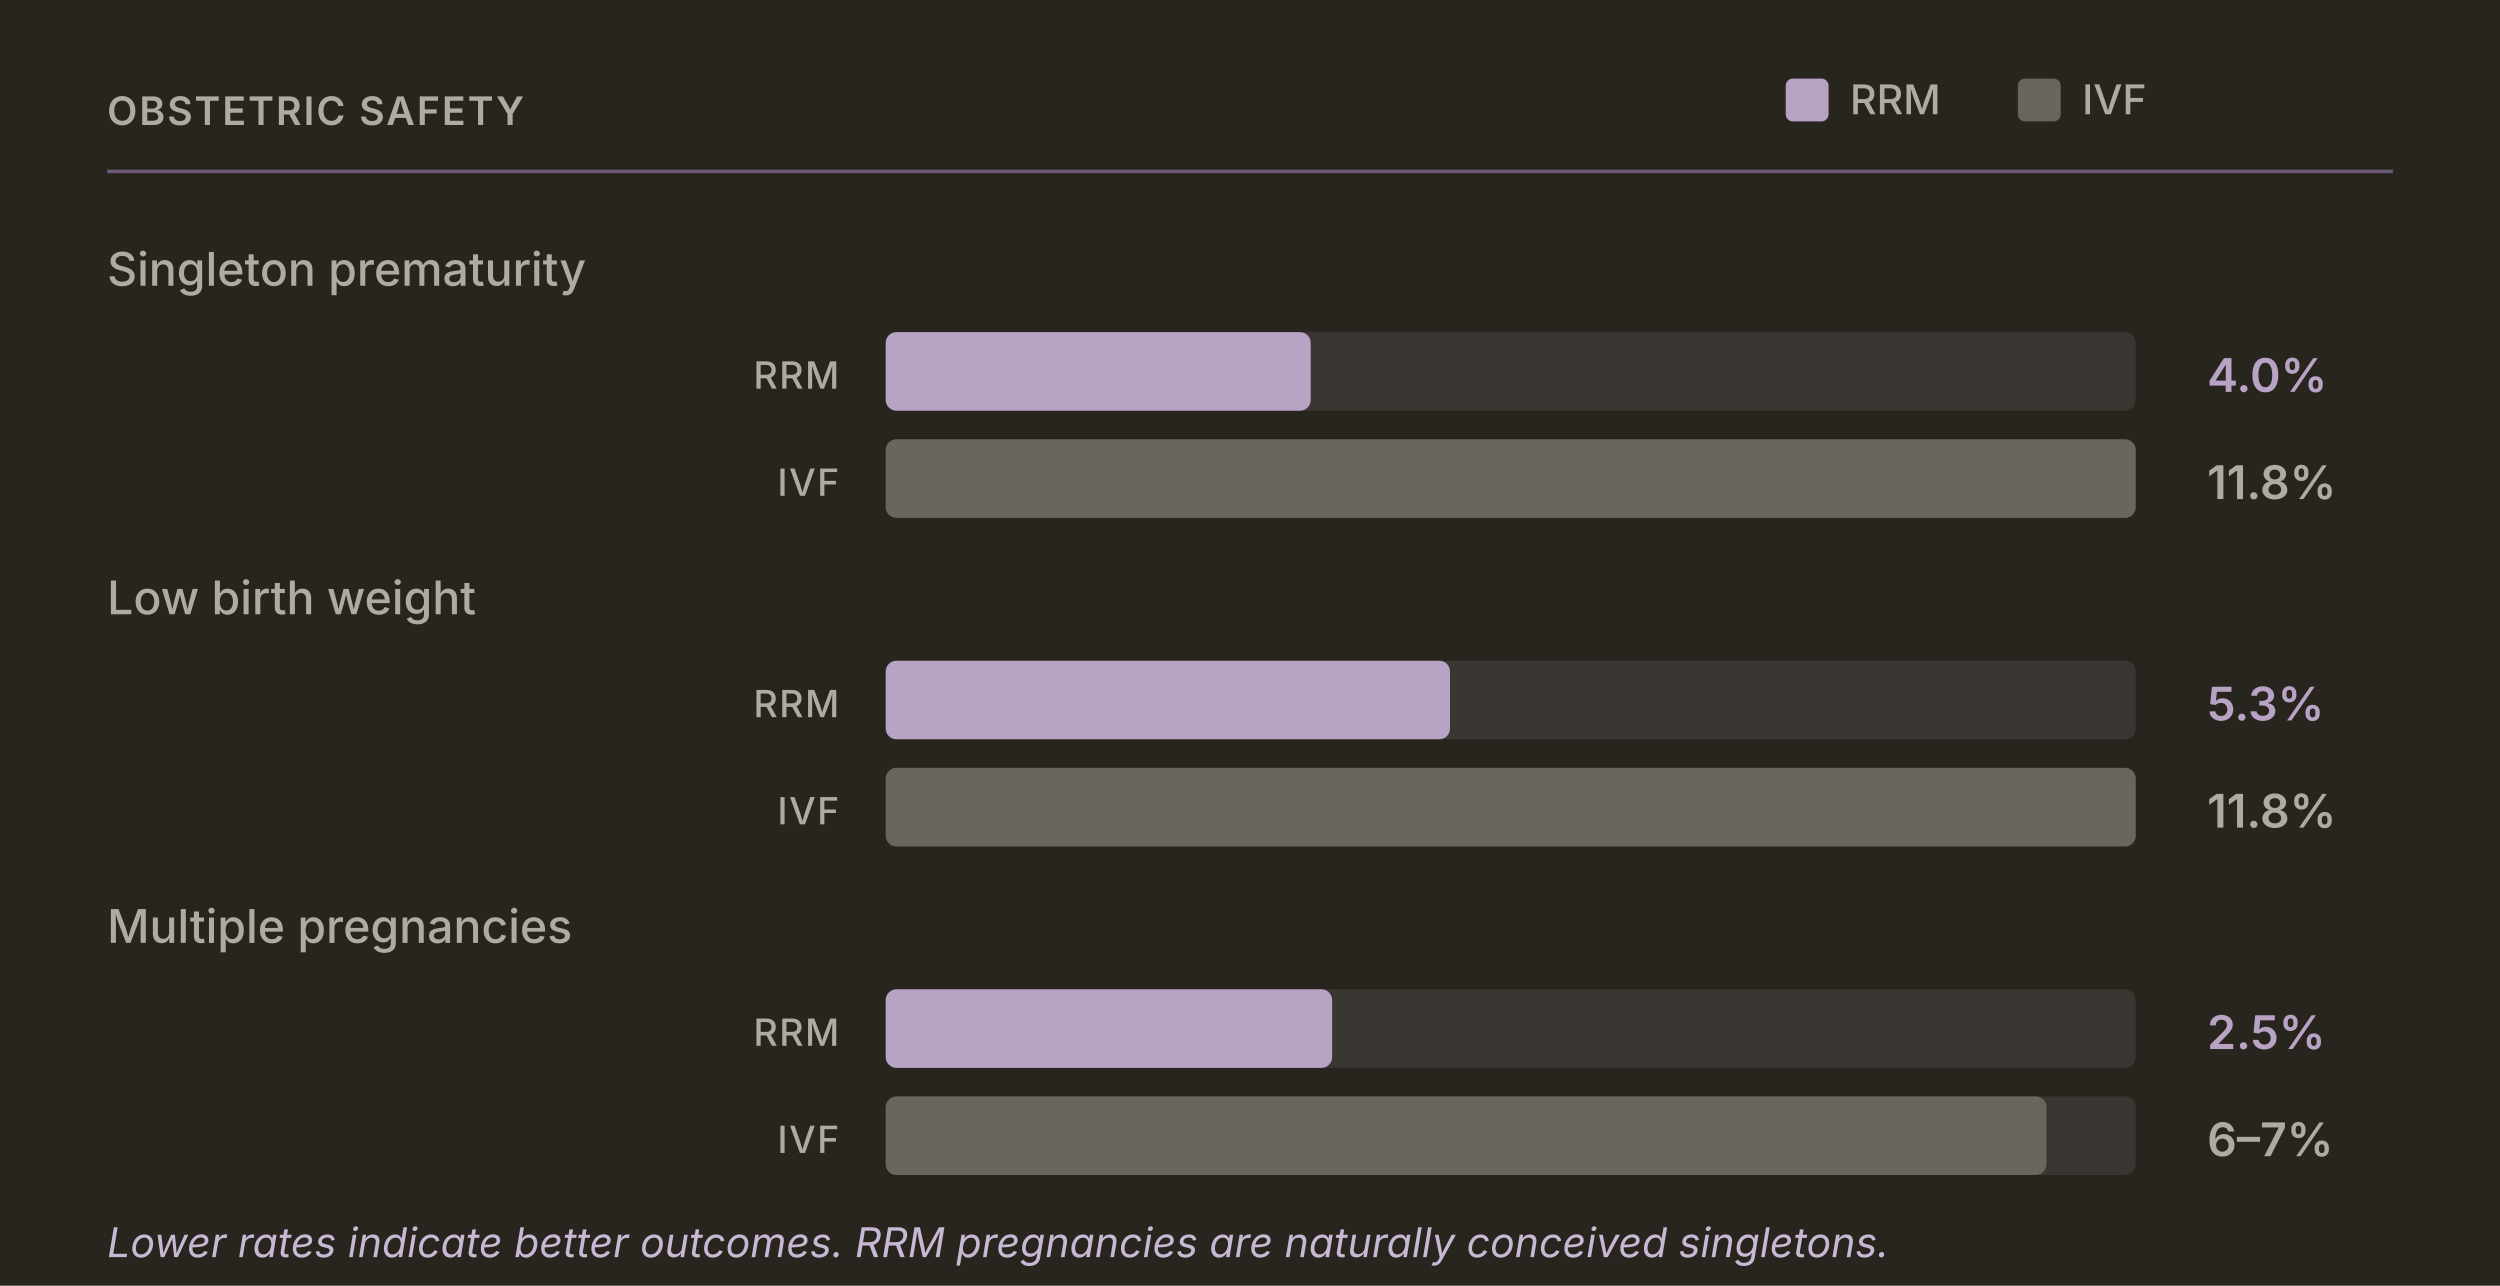
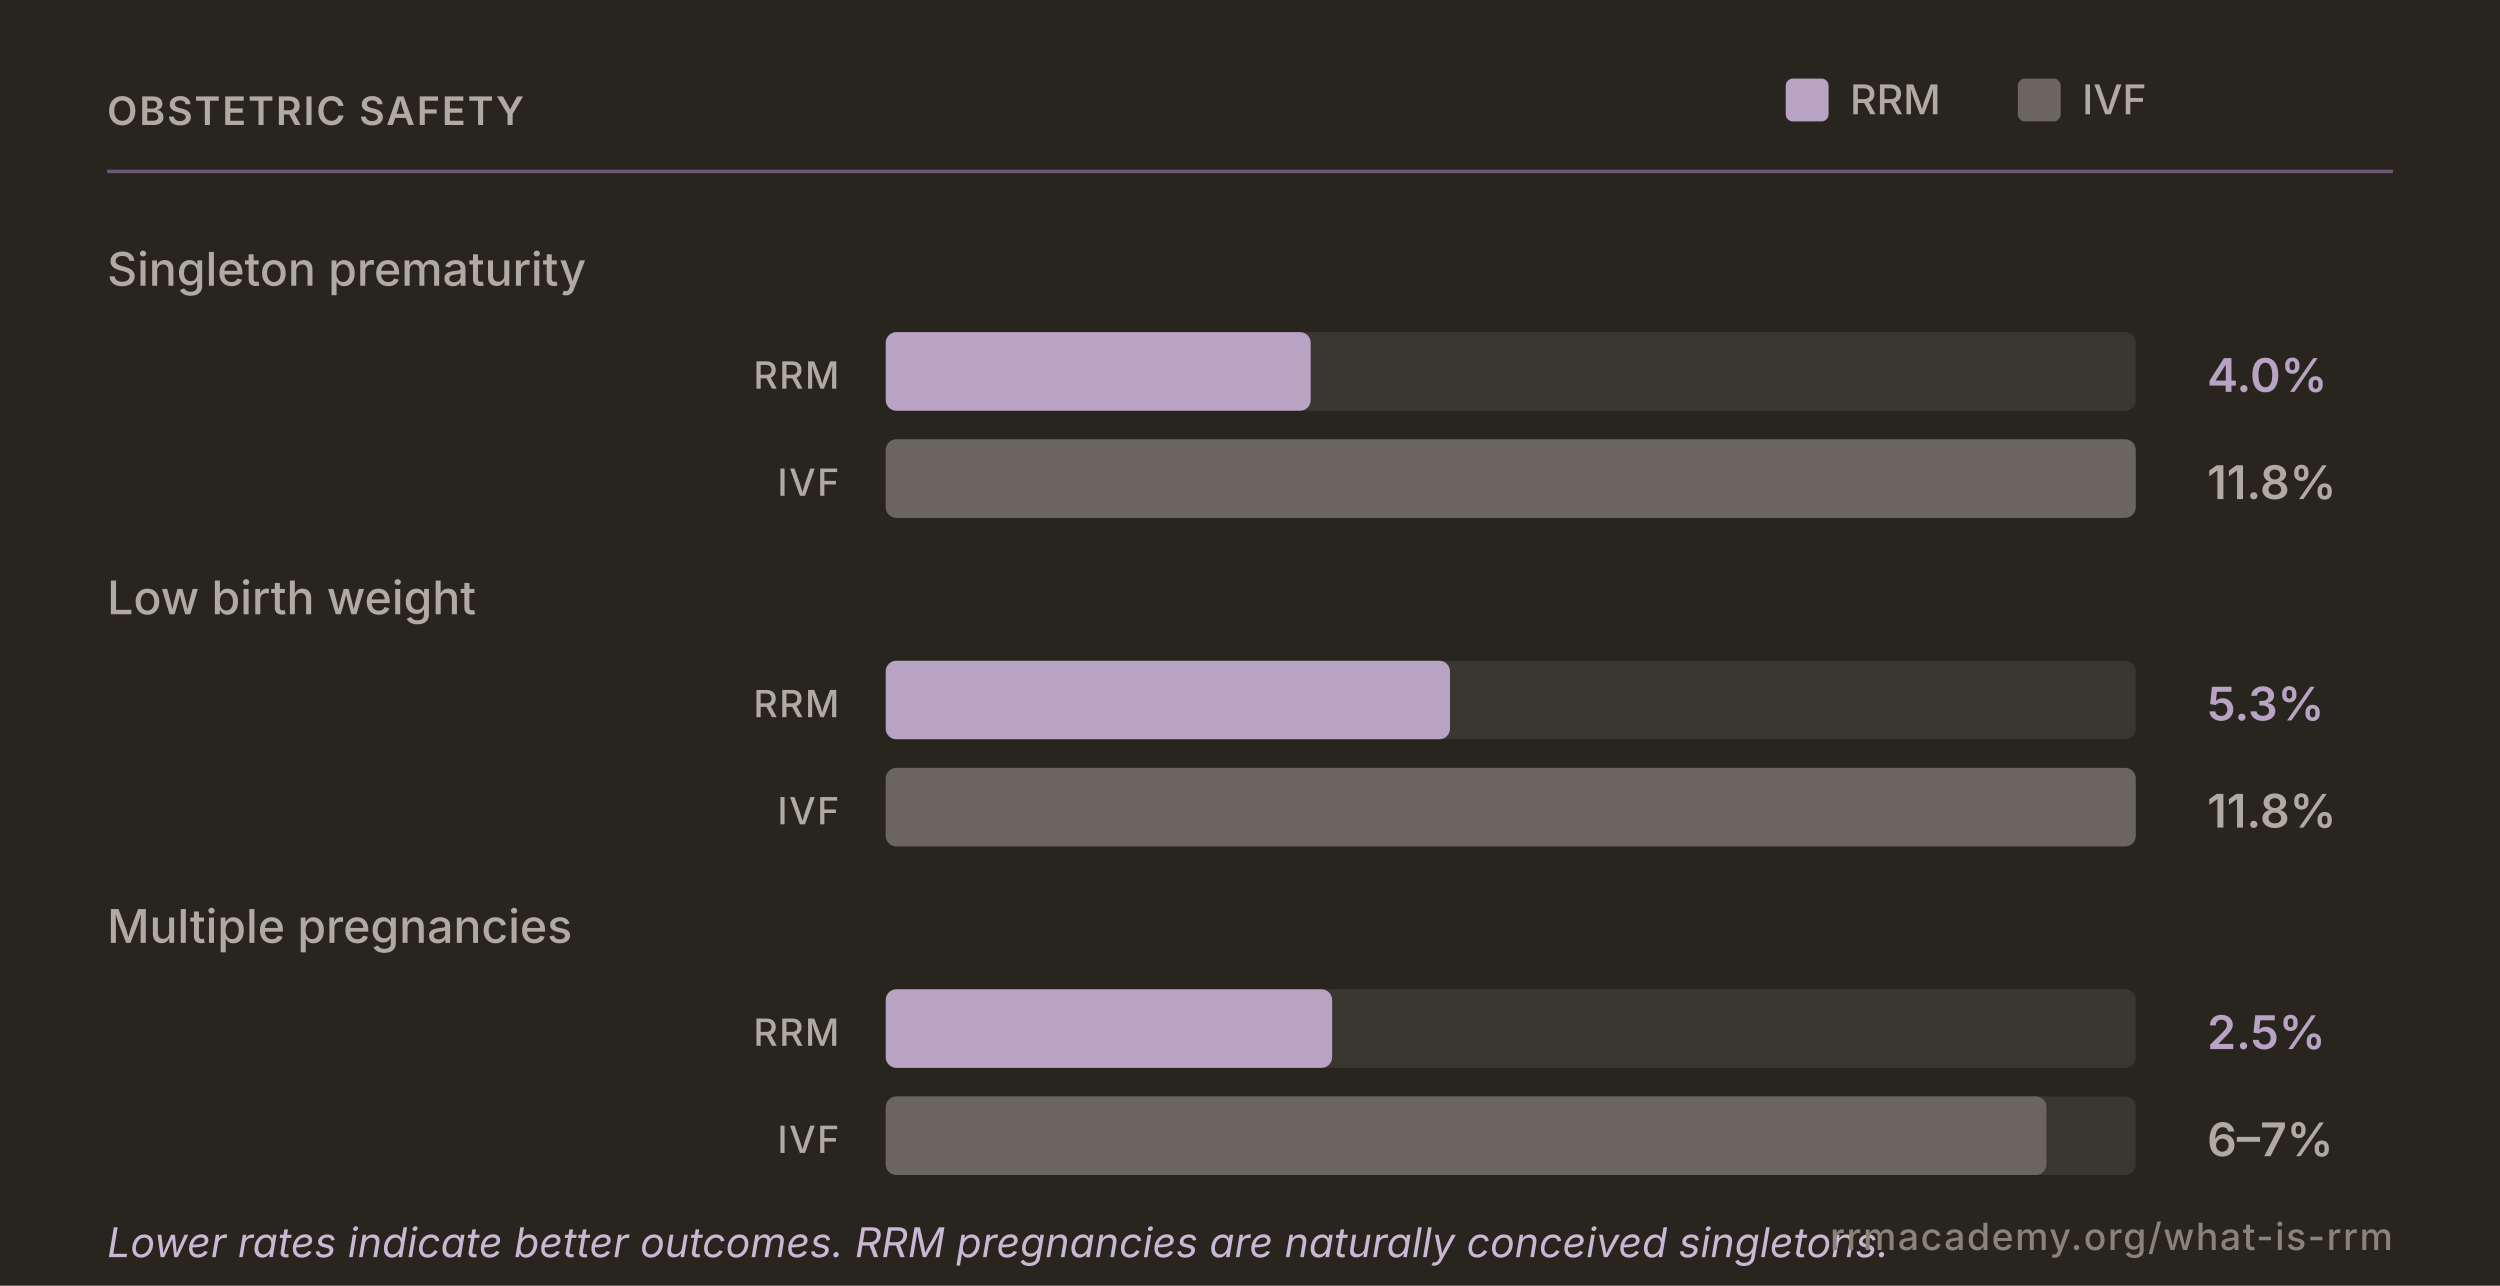
<svg xmlns="http://www.w3.org/2000/svg" viewBox="0 0 700 360" role="img" aria-label="Obstetric safety outcomes comparing restorative reproductive medicine and IVF">
  <style>
    .heading { font-family: 'Inter', sans-serif; font-size: 11px; font-weight: 600; fill: #b0aaa2; letter-spacing: 0.05em; }
    .divider { stroke: #6b5877; stroke-width: 1; }
    .metric { font-family: 'Inter', sans-serif; font-size: 13px; font-weight: 500; fill: #b0aaa2; }
    .legend-label { font-family: 'Inter', sans-serif; font-size: 11.5px; font-weight: 500; fill: #b0aaa2; }
    .track { fill: #3a3632; }
    .bar-rrm { fill: #b8a3c4; }
    .bar-ivf { fill: #6b6560; }
    .value { font-family: 'Inter', sans-serif; font-size: 13px; font-weight: 600; dominant-baseline: central; }
    .value-rrm { fill: #b8a3c4; }
    .value-ivf { fill: #b0aaa2; }
    .tag { font-family: 'Inter', sans-serif; font-size: 10.5px; font-weight: 500; fill: #b0aaa2; letter-spacing: 0.04em; text-anchor: end; dominant-baseline: central; }
    .caption { font-family: 'Inter', sans-serif; font-size: 11.5px; font-style: italic; fill: #c9b8d3; }
+     .attribution { font-family: 'Inter', sans-serif; font-size: 10.5px; font-weight: 500; fill: #8b827a; letter-spacing: 0.04em; text-anchor: end; }
  </style>
  <rect width="700" height="360" fill="#28241e" />
  <text x="30" y="35" class="heading">OBSTETRIC SAFETY</text>
  <line x1="30" y1="48" x2="670" y2="48" class="divider" />
  <rect x="500" y="22" width="12" height="12" rx="2" class="bar-rrm" />
  <text x="518" y="32" class="legend-label">RRM</text>
  <rect x="565" y="22" width="12" height="12" rx="2" class="bar-ivf" />
  <text x="583" y="32" class="legend-label">IVF</text>
  <text x="30" y="80" class="metric">Singleton prematurity</text>
  <text x="235" y="105" class="tag">RRM</text>
  <rect x="248" y="93" width="350" height="22" rx="3" class="track" />
  <rect x="248" y="93" width="119" height="22" rx="3" class="bar-rrm" />
  <text x="618" y="105" class="value value-rrm">4.0%</text>
  <text x="235" y="135" class="tag">IVF</text>
  <rect x="248" y="123" width="350" height="22" rx="3" class="track" />
  <rect x="248" y="123" width="350" height="22" rx="3" class="bar-ivf" />
  <text x="618" y="135" class="value value-ivf">11.8%</text>
  <text x="30" y="172" class="metric">Low birth weight</text>
  <text x="235" y="197" class="tag">RRM</text>
  <rect x="248" y="185" width="350" height="22" rx="3" class="track" />
  <rect x="248" y="185" width="158" height="22" rx="3" class="bar-rrm" />
  <text x="618" y="197" class="value value-rrm">5.3%</text>
  <text x="235" y="227" class="tag">IVF</text>
  <rect x="248" y="215" width="350" height="22" rx="3" class="track" />
  <rect x="248" y="215" width="350" height="22" rx="3" class="bar-ivf" />
  <text x="618" y="227" class="value value-ivf">11.8%</text>
  <text x="30" y="264" class="metric">Multiple pregnancies</text>
  <text x="235" y="289" class="tag">RRM</text>
  <rect x="248" y="277" width="350" height="22" rx="3" class="track" />
  <rect x="248" y="277" width="125" height="22" rx="3" class="bar-rrm" />
  <text x="618" y="289" class="value value-rrm">2.5%</text>
  <text x="235" y="319" class="tag">IVF</text>
  <rect x="248" y="307" width="350" height="22" rx="3" class="track" />
  <rect x="248" y="307" width="325" height="22" rx="3" class="bar-ivf" />
  <text x="618" y="319" class="value value-ivf">6–7%</text>
  <text x="30" y="352" class="caption">Lower rates indicate better outcomes. RRM pregnancies are naturally conceived singletons.</text>
+   <text x="670" y="350" class="attribution">rrmacademy.org/what-is-rrm</text>
</svg>
